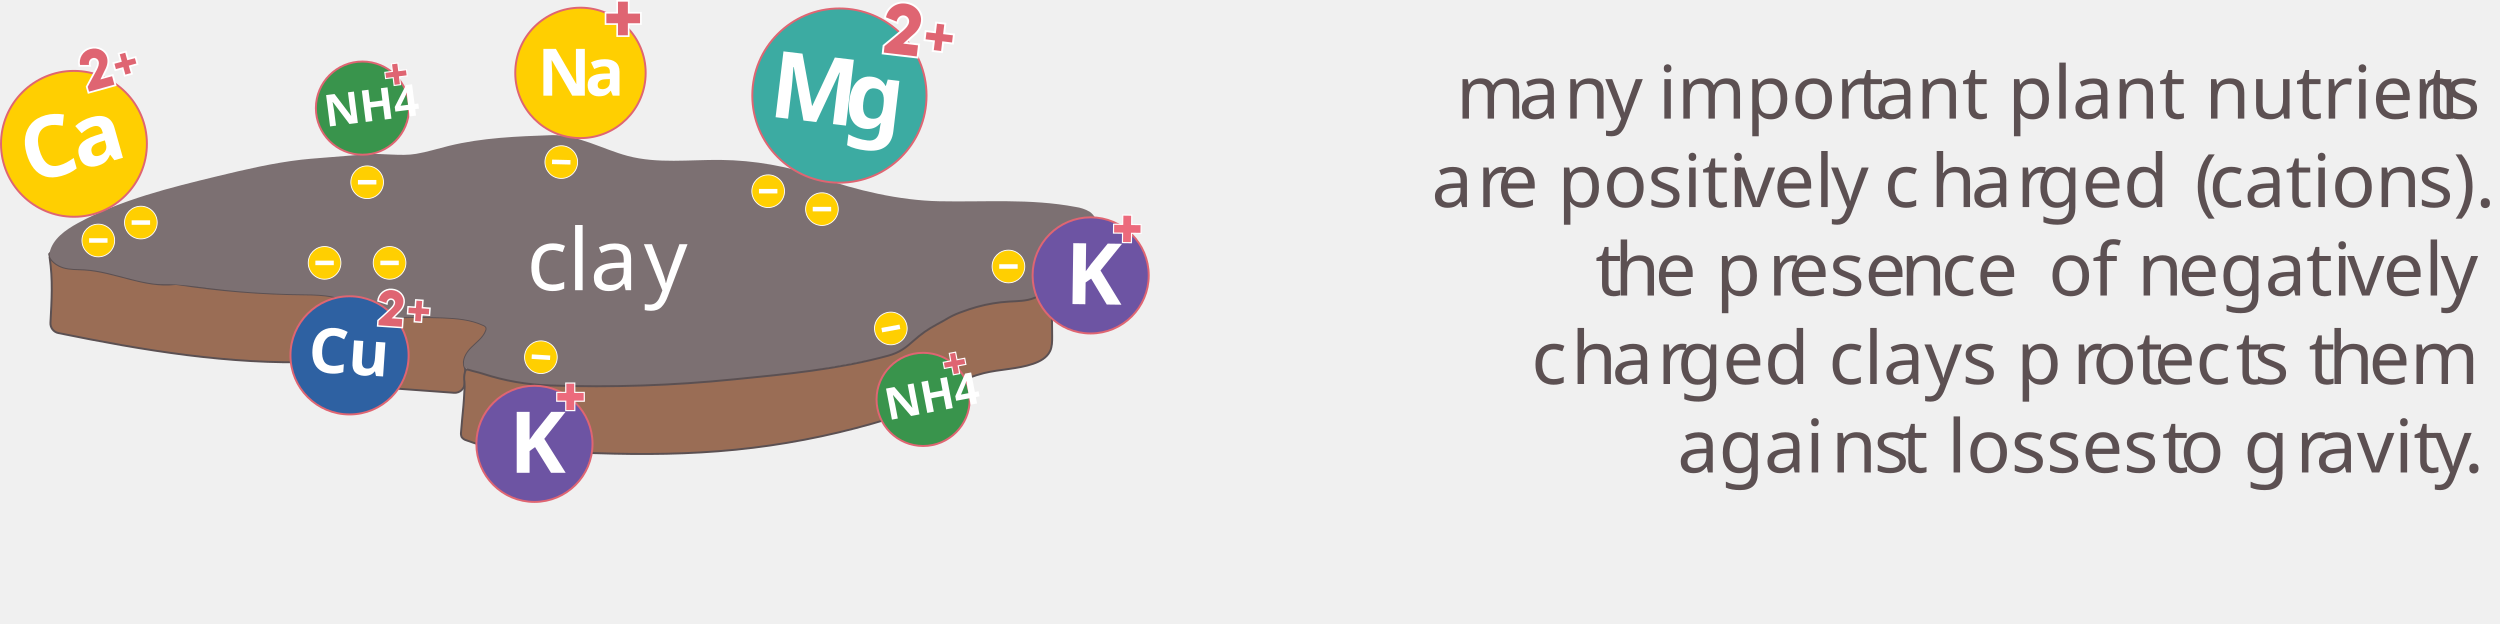
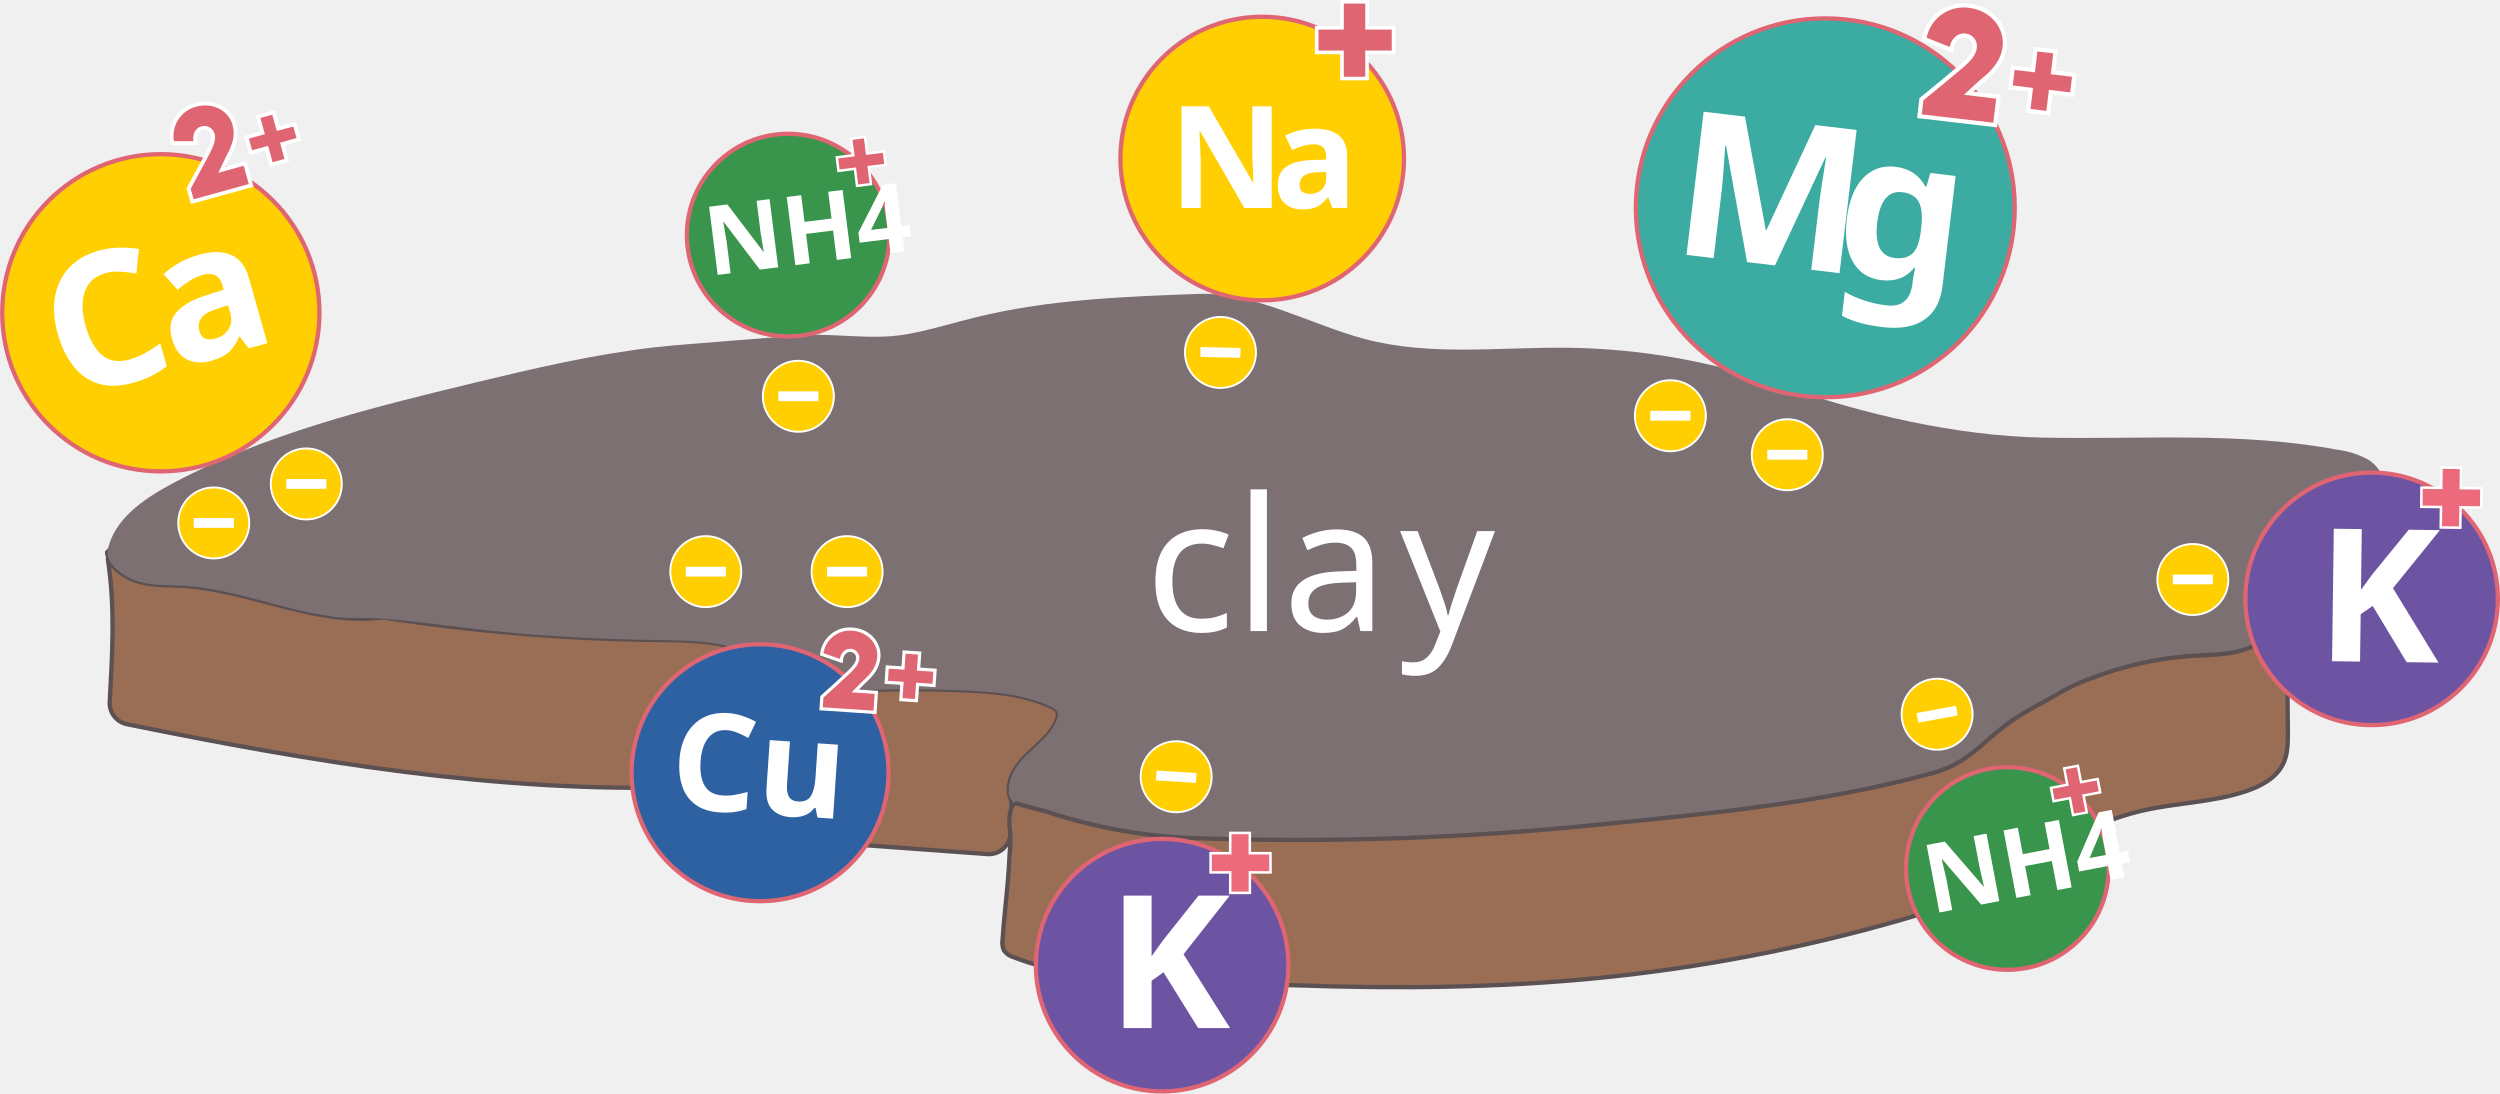
- <svg xmlns="http://www.w3.org/2000/svg" viewBox="0 0 1356.59 338.36">
+ <svg xmlns="http://www.w3.org/2000/svg" viewBox="0 0 623.87 272.89">
  <defs>
-     <style>.cls-1,.cls-9{fill:#9a6d55;stroke:#5b5052;}.cls-1,.cls-10,.cls-12,.cls-15,.cls-16,.cls-18,.cls-20,.cls-21,.cls-23,.cls-27,.cls-28,.cls-29,.cls-5,.cls-6,.cls-9{stroke-miterlimit:10;}.cls-1,.cls-12,.cls-16,.cls-21,.cls-28,.cls-5{stroke-width:1.07px;}.cls-2{fill:#7c7072;}.cls-3{font-size:46.54px;font-family:Acre-Medium, Acre;font-weight:500;}.cls-11,.cls-13,.cls-17,.cls-19,.cls-22,.cls-24,.cls-25,.cls-3,.cls-30,.cls-7{fill:#fff;}.cls-4{letter-spacing:-0.03em;}.cls-10,.cls-5{fill:#ffcf01;}.cls-12,.cls-16,.cls-21,.cls-28,.cls-5{stroke:#df6572;}.cls-15,.cls-23,.cls-27,.cls-29,.cls-6{fill:#df6572;}.cls-10,.cls-15,.cls-18,.cls-23,.cls-27,.cls-29,.cls-6{stroke:#fff;}.cls-6{stroke-width:0.9px;}.cls-7{font-size:35.55px;}.cls-13,.cls-17,.cls-19,.cls-25,.cls-30,.cls-7{font-family:Acre-Semibold, Acre;font-weight:600;}.cls-8{letter-spacing:-0.01em;}.cls-9{stroke-width:2.43px;}.cls-10{stroke-width:0.48px;}.cls-12{fill:#3caba2;}.cls-13{font-size:50.39px;}.cls-14{letter-spacing:-0.01em;}.cls-15{stroke-width:1.05px;}.cls-16{fill:#6d54a3;}.cls-17{font-size:46.3px;}.cls-18{fill:#ec6a7c;stroke-width:0.63px;}.cls-19{font-size:46.3px;}.cls-20{fill:none;stroke:#5e5252;stroke-width:1.58px;}.cls-21{fill:#39944c;}.cls-22{font-size:24.02px;}.cls-22,.cls-24{font-family:Acre-Bold, Acre;font-weight:700;}.cls-23{stroke-width:0.62px;}.cls-24{font-size:24.02px;}.cls-25{font-size:46.54px;}.cls-26{letter-spacing:-0.02em;}.cls-27{stroke-width:0.97px;}.cls-28{fill:#2e61a2;}.cls-29{stroke-width:0.8px;}.cls-30{font-size:33.87px;}.cls-31{font-size:40px;fill:#5c5052;font-family:Acre-Thin, Acre;font-weight:200;}.cls-32{letter-spacing:-0.02em;}.cls-33{letter-spacing:-0.01em;}.cls-34{letter-spacing:-0.01em;}.cls-35{letter-spacing:-0.02em;}.cls-36{letter-spacing:-0.02em;}.cls-37{letter-spacing:-0.04em;}.cls-38{letter-spacing:0.01em;}.cls-39{letter-spacing:0em;}.cls-40{letter-spacing:0em;}.cls-41{letter-spacing:-0.01em;}.cls-42{letter-spacing:0.01em;}.cls-43{letter-spacing:-0.07em;}</style>
+     <style>.cls-1,.cls-9{fill:#9a6d55;stroke:#5b5052;}.cls-1,.cls-10,.cls-12,.cls-15,.cls-16,.cls-18,.cls-20,.cls-21,.cls-23,.cls-27,.cls-28,.cls-29,.cls-5,.cls-6,.cls-9{stroke-miterlimit:10;}.cls-1,.cls-12,.cls-16,.cls-21,.cls-28,.cls-5{stroke-width:1.07px;}.cls-2{fill:#7c7072;}.cls-3{font-size:46.54px;font-family:Acre-Medium, Acre;font-weight:500;}.cls-11,.cls-13,.cls-17,.cls-19,.cls-22,.cls-24,.cls-25,.cls-3,.cls-30,.cls-7{fill:#fff;}.cls-4{letter-spacing:-0.03em;}.cls-10,.cls-5{fill:#ffcf01;}.cls-12,.cls-16,.cls-21,.cls-28,.cls-5{stroke:#df6572;}.cls-15,.cls-23,.cls-27,.cls-29,.cls-6{fill:#df6572;}.cls-10,.cls-15,.cls-18,.cls-23,.cls-27,.cls-29,.cls-6{stroke:#fff;}.cls-6{stroke-width:0.9px;}.cls-7{font-size:35.55px;}.cls-13,.cls-17,.cls-19,.cls-25,.cls-30,.cls-7{font-family:Acre-Semibold, Acre;font-weight:600;}.cls-8{letter-spacing:-0.01em;}.cls-9{stroke-width:2.43px;}.cls-10{stroke-width:0.48px;}.cls-12{fill:#3caba2;}.cls-13{font-size:50.39px;}.cls-14{letter-spacing:-0.01em;}.cls-15{stroke-width:1.05px;}.cls-16{fill:#6d54a3;}.cls-17{font-size:46.3px;}.cls-18{fill:#ec6a7c;stroke-width:0.63px;}.cls-19{font-size:46.3px;}.cls-20{fill:none;stroke:#5e5252;stroke-width:1.58px;}.cls-21{fill:#39944c;}.cls-22{font-size:24.02px;}.cls-22,.cls-24{font-family:Acre-Bold, Acre;font-weight:700;}.cls-23{stroke-width:0.62px;}.cls-24{font-size:24.02px;}.cls-25{font-size:46.54px;}.cls-26{letter-spacing:-0.02em;}.cls-27{stroke-width:0.97px;}.cls-28{fill:#2e61a2;}.cls-29{stroke-width:0.8px;}.cls-30{font-size:33.87px;}</style>
  </defs>
  <g id="Layer_2" data-name="Layer 2">
    <g id="Clay_Exchange_Capacity" data-name="Clay Exchange Capacity">
      <g id="Layer_59" data-name="Layer 59">
        <path class="cls-1" d="M256,188.62c-2.85,2.79-5.32,6.92-3.84,10.65.62,2.26.26,4.9,0,8.78a5.39,5.39,0,0,1-5.76,5.09q-17.78-1.29-35.57-2.59a15.34,15.34,0,0,1-6.17-1.31,19.63,19.63,0,0,1-4.15-3.34c-7.68-7.1-18.42-9.81-28.86-9.49-47.21,1.52-93.72-6.27-140-15.69a5.39,5.39,0,0,1-4.27-5.62c.66-12.14,1.37-23.45-.46-35.48.38-.38-.5-1.7-.09-2.07-.35,3.49,4.21,6.6,7.67,7.59s7.42.87,11.17,1.07c16.28.95,32.86,9.83,49,7.94a4.58,4.58,0,0,1,1.28,0,483,483,0,0,0,69.11,5.57c10.13.08,21.79.51,28.32,8.2a13.15,13.15,0,0,0,10.86,4.9,326.7,326.7,0,0,1,36-.57c7.53.32,15.27.93,22.1,4.13a3,3,0,0,1,1.54,1.25,2.69,2.69,0,0,1-.14,1.95C262.34,183.36,258.82,185.8,256,188.62Z" />
        <path class="cls-2" d="M594.93,122c-.43,2.87-2.79,4.65-5.55,5.9a42.17,42.17,0,0,1-4.69,1.8,56,56,0,0,0-17.62,9.89c-1.22,1-2.5,2.21-2.82,3.78-.82,4,4.39,7.48,3.81,11.64-.21,1.54-1.22,3.2-3.7,5a13.05,13.05,0,0,1-3.31,1.77c-4.13,1.66-9,1.63-13.5,1.9a85.91,85.91,0,0,0-58.11,27.89c-62.18,14.51-127.1,20-190.92,17.68A130.54,130.54,0,0,1,262,202.84c-2.21-.71-4.43-1.3-6.69-1.86a5.5,5.5,0,0,1-3.14-1.67,3.43,3.43,0,0,1-.43-2.09c-.1-3.31,2-6.4,4.27-8.6.67-.64,1.34-1.28,2-1.89,2.32-2.12,4.65-4.25,5.73-7.13a2.69,2.69,0,0,0,.14-1.95,3,3,0,0,0-1.54-1.25c-6.83-3.2-14.57-3.81-22.1-4.13a326.37,326.37,0,0,0-38.43.76c-3.6.29-5.78-1.83-8-4.65-6.46-8.12-18.36-8.55-28.68-8.64-9.77-.09-19.52-.5-29.26-1.17s-19.08-1.77-28.65-3c-4-.5-8.09-.93-12.13-1.22-3.87-.27-7.74.05-11.58-.41a106.34,106.34,0,0,1-12.59-2.56c-8.32-2.12-16.61-4.71-25.22-5.21-3.75-.2-7.56,0-11.17-1.07-3.46-1-8-4.1-7.67-7.59a2.7,2.7,0,0,1,.05-.41c1.63-7.45,8.61-12.33,15.3-16,23.56-12.77,49.91-19.22,76-25.54,15.19-3.66,29.73-7.09,45.26-8.9,3.29-.37,6.6-.64,9.92-.9,8.55-.7,17.1-1.37,25.65-2.06s18.38,1.22,26.73-.21c6-1,11.87-2.88,17.8-4.33,18.18-4.45,37-5.15,55.7-5.82,13.85-.46,27.89,7.71,41.3,11.26,16.32,4.33,33.57,2,50.49,2.18a167.74,167.74,0,0,1,53.55,9.42c20.27,7.13,43.43,12.54,64.92,13,25,.53,49.33-1.57,74.11,3.09a20.76,20.76,0,0,1,7.77,2.67C593.62,116.58,595.34,119.25,594.93,122Z" />
        <path class="cls-1" d="M570.94,182.69c0,2.64,0,5.38-1.11,7.79,0,.06-.06.09-.09.15-1.68,3.49-5.43,5.52-9.13,6.77-8.58,2.94-17.89,2.91-26.7,5.06C523,205.14,512.28,211,503,217.3s-18.69,9.44-29.76,12.6a424.42,424.42,0,0,1-74,14.12c-25.06,2.5-50.28,2.75-75.43,1.88-22.43-.77-49.61,1.14-70.8-7a4.55,4.55,0,0,1-2.51-1.75,4.89,4.89,0,0,1-.32-2.64c.31-4.8.9-9.58,1.3-14.37.21-2.5.39-5,.49-7.5a26.74,26.74,0,0,0,.06-5.44,12.44,12.44,0,0,1,.25-5.25c.14-.58.38-1.23.94-1.4a1.81,1.81,0,0,1,1.05.12c2.55.82,5.16,1.29,7.72,2.13a130.54,130.54,0,0,0,36.56,6.37,740,740,0,0,0,99.87-3.33C426.21,203.09,455,200.37,482,193c6-1.65,9.26-4.1,13.91-8.25a68.63,68.63,0,0,1,5.82-4.66c4.22-3,8.91-5.11,13.29-7.79a46.28,46.28,0,0,1,7.43-3.24q3.79-1.44,7.71-2.52a83.45,83.45,0,0,1,17.4-2.89c4.54-.27,9.37-.24,13.5-1.9a5.25,5.25,0,0,0,.81-.32,13.56,13.56,0,0,0,2.5-1.45,4,4,0,0,1,6.33,3c.11,1.44.12,2.9.13,4.35s0,2.71,0,4.07C570.88,175.12,570.91,178.91,570.94,182.69Z" />
        <text class="cls-3" transform="translate(285.77 157.48)">cla<tspan class="cls-4" x="63.57" y="0">y</tspan>
        </text>
      </g>
      <g id="Layer_71" data-name="Layer 71">
        <circle class="cls-5" cx="314.98" cy="39.56" r="35.38" />
        <path class="cls-6" d="M347.76,13.07h-6.61V19.6h-6.26V13.07h-6.31V6.93h6.31V.45h6.26V6.93h6.61Z" />
        <text class="cls-7" transform="translate(291.65 51.91)">
          <tspan class="cls-8">N</tspan>
          <tspan x="25.74" y="0">a</tspan>
        </text>
        <path class="cls-9" d="M591.79,160.67a28.2,28.2,0,0,1-7.9,7.88,27.41,27.41,0,0,1-10.34,4.16,16.93,16.93,0,0,1-2.7-1.34c0-1.36,0-2.7,0-4.07,0-4.3-.06-8.78-2.76-12.3.58-4.16-4.63-7.62-3.81-11.64.34-1.67,1.56-2.64,2.82-3.78,6.17-5.59,12.53-8.88,16.93-11.27,2.55-1.4,6.35-3.52,10.93-6.32a75.36,75.36,0,0,1,1.58,17.9C596.27,147.71,596.06,154.2,591.79,160.67Z" />
        <circle class="cls-10" cx="199.23" cy="98.89" r="8.86" />
        <rect class="cls-11" x="194.23" y="97.66" width="10" height="2.45" />
        <circle class="cls-10" cx="304.55" cy="87.95" r="8.86" transform="translate(208.78 390.13) rotate(-88.52)" />
        <rect class="cls-11" x="299.56" y="86.72" width="10" height="2.45" transform="translate(2.37 -7.83) rotate(1.48)" />
        <circle class="cls-10" cx="416.84" cy="103.75" r="8.86" />
        <rect class="cls-11" x="411.84" y="102.52" width="10" height="2.45" />
        <circle class="cls-10" cx="446.02" cy="113.48" r="8.86" />
        <rect class="cls-11" x="441.02" y="112.25" width="10" height="2.45" />
        <circle class="cls-10" cx="547.22" cy="144.61" r="8.86" />
        <rect class="cls-11" x="542.22" y="143.38" width="10" height="2.45" />
        <circle class="cls-10" cx="483.41" cy="178.2" r="8.86" transform="translate(-24.28 90.49) rotate(-10.43)" />
        <rect class="cls-11" x="478.41" y="176.98" width="10" height="2.45" transform="translate(-24.28 90.49) rotate(-10.43)" />
        <circle class="cls-10" cx="293.52" cy="193.84" r="8.86" transform="translate(81.72 474.68) rotate(-86.42)" />
        <rect class="cls-11" x="288.52" y="192.61" width="10" height="2.45" transform="translate(12.68 -17.96) rotate(3.58)" />
        <circle class="cls-10" cx="176.13" cy="142.65" r="8.86" />
        <rect class="cls-11" x="171.13" y="141.43" width="10" height="2.45" />
        <circle class="cls-10" cx="211.39" cy="142.65" r="8.86" />
        <rect class="cls-11" x="206.39" y="141.43" width="10" height="2.45" />
        <circle class="cls-10" cx="53.34" cy="130.5" r="8.86" />
        <rect class="cls-11" x="48.35" y="129.27" width="10" height="2.45" />
        <circle class="cls-10" cx="76.44" cy="120.77" r="8.86" />
        <rect class="cls-11" x="71.44" y="119.54" width="10" height="2.45" />
        <circle class="cls-12" cx="455.5" cy="51.86" r="47.27" />
        <text class="cls-13" transform="translate(416.37 63.07) rotate(6.81)">
          <tspan class="cls-14">M</tspan>
          <tspan x="40.91" y="0">g</tspan>
        </text>
        <path class="cls-15" d="M479.48,24.77c3.36-2.73,6.95-5.68,10.1-8.35,1.67-1.47,3-2.81,3.21-4.53a2.64,2.64,0,0,0-2.31-3c-2-.24-3.33,1.47-3.54,3.56l-6.76-2.72a10,10,0,0,1,11.15-8.31c6,.72,9.5,5.53,8.94,10.22-.45,3.73-2.64,6.19-5.69,8.63-1,.93-2.26,2-3.31,3l7.46.89-.84,7.05L479,29Z" />
        <path class="cls-15" d="M517.07,23.64,511.76,23l-.63,5.25-5-.6.63-5.25-5.07-.61.59-4.92,5.07.6.62-5.21,5,.6-.62,5.21,5.3.63Z" />
        <circle class="cls-16" cx="290.01" cy="240.85" r="31.51" />
        <text class="cls-17" transform="translate(276.22 256.56)">K</text>
        <path class="cls-18" d="M317.06,217.71h-5.15v5.1H307v-5.1H302.1v-4.79H307v-5.06h4.89v5.06h5.15Z" />
        <circle class="cls-16" cx="591.83" cy="149.44" r="31.51" />
        <text class="cls-19" transform="translate(577.79 164.95) rotate(0.75)">K</text>
        <path class="cls-18" d="M619.18,126.66l-5.15-.07-.07,5.1-4.88-.06.06-5.1-4.92-.06.06-4.79,4.92.06.07-5.06,4.88.07-.06,5.06,5.15.06Z" />
        <line class="cls-20" x1="522.95" y1="216.07" x2="519.6" y2="215.89" />
        <circle class="cls-21" cx="500.93" cy="216.73" r="25.28" />
        <text class="cls-22" transform="translate(481.87 228.11) rotate(-10.75)">NH4</text>
        <path class="cls-23" d="M524.11,197.73l-4.16.79.8,4.22-3.42.65-.8-4.22-4.07.77-.63-3.33,4.06-.77-.77-4.09,3.42-.65.78,4.09,4.15-.79Z" />
        <line class="cls-20" x1="218.7" y1="59.38" x2="215.37" y2="58.99" />
        <circle class="cls-21" cx="196.69" cy="58.67" r="25.28" />
        <text class="cls-24" transform="translate(176.96 68.87) rotate(-7.17)">NH4</text>
        <path class="cls-23" d="M221,41.16l-4.19.52.53,4.26-3.46.44-.53-4.26-4.11.52-.42-3.37,4.1-.52-.52-4.13,3.46-.44.52,4.14,4.2-.53Z" />
        <circle class="cls-5" cx="40.13" cy="78.05" r="39.58" />
        <text class="cls-25" transform="matrix(0.96, -0.27, 0.27, 0.96, 16.25, 99.82)">
          <tspan class="cls-26">C</tspan>
          <tspan x="27.93" y="0">a</tspan>
        </text>
        <path class="cls-27" d="M47.06,47.05c1.66-3,3.43-6.33,5-9.27.79-1.59,1.37-3,1-4.34A2.13,2.13,0,0,0,50.4,32c-1.52.42-2,2.1-1.54,3.72l-5.84,0a8,8,0,0,1,5.75-9.55c4.66-1.29,8.72,1.21,9.73,4.86.81,2.9-.08,5.39-1.59,8.13-.49,1-1.07,2.18-1.55,3.22l5.8-1.61,1.52,5.49L48,50.32Z" />
        <path class="cls-27" d="M74.6,34.79l-4.13,1.15L71.6,40l-3.91,1.09L66.56,37l-4,1.09-1.06-3.84,4-1.09-1.12-4.05,3.91-1.08,1.12,4.05L73.54,31Z" />
        <circle class="cls-28" cx="189.67" cy="192.83" r="32.06" />
        <path class="cls-29" d="M205.1,173.89c2.28-2,4.71-4.27,6.84-6.27,1.13-1.1,2-2.1,2.11-3.32a1.88,1.88,0,0,0-1.75-2c-1.39-.1-2.3,1.16-2.37,2.65l-4.88-1.68a7.07,7.07,0,0,1,7.58-6.28c4.26.29,6.92,3.56,6.69,6.9-.17,2.65-1.64,4.47-3.7,6.31-.71.69-1.53,1.5-2.23,2.23l5.3.35-.33,5-13.46-.91Z" />
        <path class="cls-29" d="M233.08,171.06l-4.1-.28-.28,4.08-3.89-.27.27-4.07-3.93-.26.26-3.82,3.93.26.27-4,3.9.27-.28,4,4.11.28Z" />
        <text class="cls-30" transform="translate(166.78 201.53) rotate(3.85)">Cu</text>
      </g>
-       <g id="Layer_61" data-name="Layer 61">
-         <text class="cls-31" transform="translate(790.2 64.36)">
-           <tspan class="cls-32">m</tspan>
-           <tspan x="33.8" y="0">a</tspan>
-           <tspan class="cls-33" x="58.48" y="0">n</tspan>
-           <tspan class="cls-32" x="80.84" y="0">y</tspan>
-           <tspan x="99.12" y="0" xml:space="preserve"> impor</tspan>
-           <tspan class="cls-32" x="217.64" y="0">t</tspan>
-           <tspan x="227.24" y="0">ant plant nutrien</tspan>
-           <tspan class="cls-34" x="526.59" y="0">t</tspan>
-           <tspan x="536.59" y="0">s </tspan>
-           <tspan x="-13.4" y="48">a</tspan>
-           <tspan class="cls-32" x="11.28" y="48">r</tspan>
-           <tspan x="22.08" y="48">e positi</tspan>
-           <tspan class="cls-33" x="152.72" y="48">v</tspan>
-           <tspan x="172.08" y="48">el</tspan>
-           <tspan class="cls-32" x="203.4" y="48">y</tspan>
-           <tspan x="221.68" y="48" xml:space="preserve"> c</tspan>
-           <tspan class="cls-35" x="257.32" y="48">h</tspan>
-           <tspan x="279.28" y="48">a</tspan>
-           <tspan class="cls-36" x="303.96" y="48">r</tspan>
-           <tspan x="314.76" y="48">ged </tspan>
-           <tspan class="cls-37" x="400.79" y="48">(</tspan>
-           <tspan x="408.35" y="48">catio</tspan>
-           <tspan class="cls-38" x="498.75" y="48">n</tspan>
-           <tspan class="cls-39" x="521.91" y="48">s). </tspan>
-           <tspan x="75.44" y="96">t</tspan>
-           <tspan class="cls-32" x="85.84" y="96">h</tspan>
-           <tspan x="107.8" y="96">e p</tspan>
-           <tspan class="cls-32" x="169.12" y="96">r</tspan>
-           <tspan x="179.92" y="96">ese</tspan>
-           <tspan class="cls-32" x="241.08" y="96">n</tspan>
-           <tspan x="263.04" y="96">ce </tspan>
-           <tspan class="cls-34" x="321.35" y="96">o</tspan>
-           <tspan class="cls-40" x="345.19" y="96">f </tspan>
-           <tspan class="cls-36" x="369.59" y="96">n</tspan>
-           <tspan class="cls-40" x="391.55" y="96">egati</tspan>
-           <tspan class="cls-34" x="483.43" y="96">v</tspan>
-           <tspan x="502.79" y="96">el</tspan>
-           <tspan class="cls-32" x="534.11" y="96">y</tspan>
-           <tspan x="552.39" y="96"> </tspan>
-           <tspan x="40.8" y="144">c</tspan>
-           <tspan class="cls-32" x="62.44" y="144">h</tspan>
-           <tspan x="84.4" y="144">a</tspan>
-           <tspan class="cls-32" x="109.08" y="144">r</tspan>
-           <tspan x="119.88" y="144">ged clays p</tspan>
-           <tspan class="cls-32" x="334.39" y="144">r</tspan>
-           <tspan class="cls-34" x="345.19" y="144">o</tspan>
-           <tspan class="cls-32" x="369.03" y="144">t</tspan>
-           <tspan class="cls-40" x="378.63" y="144">ec</tspan>
-           <tspan class="cls-41" x="422.95" y="144">t</tspan>
-           <tspan x="432.95" y="144">s t</tspan>
-           <tspan class="cls-32" x="473.15" y="144">h</tspan>
-           <tspan x="495.11" y="144">em </tspan>
-           <tspan x="120" y="192">agai</tspan>
-           <tspan class="cls-42" x="203.48" y="192">n</tspan>
-           <tspan class="cls-32" x="226.64" y="192">s</tspan>
-           <tspan x="241.64" y="192">t losses </tspan>
-           <tspan class="cls-35" x="382.99" y="192">t</tspan>
-           <tspan class="cls-39" x="392.59" y="192">o g</tspan>
-           <tspan class="cls-36" x="455.51" y="192">r</tspan>
-           <tspan x="466.31" y="192">avit</tspan>
-           <tspan class="cls-43" x="530.59" y="192">y</tspan>
-           <tspan x="546.87" y="192">.</tspan>
-         </text>
-       </g>
    </g>
  </g>
</svg>
